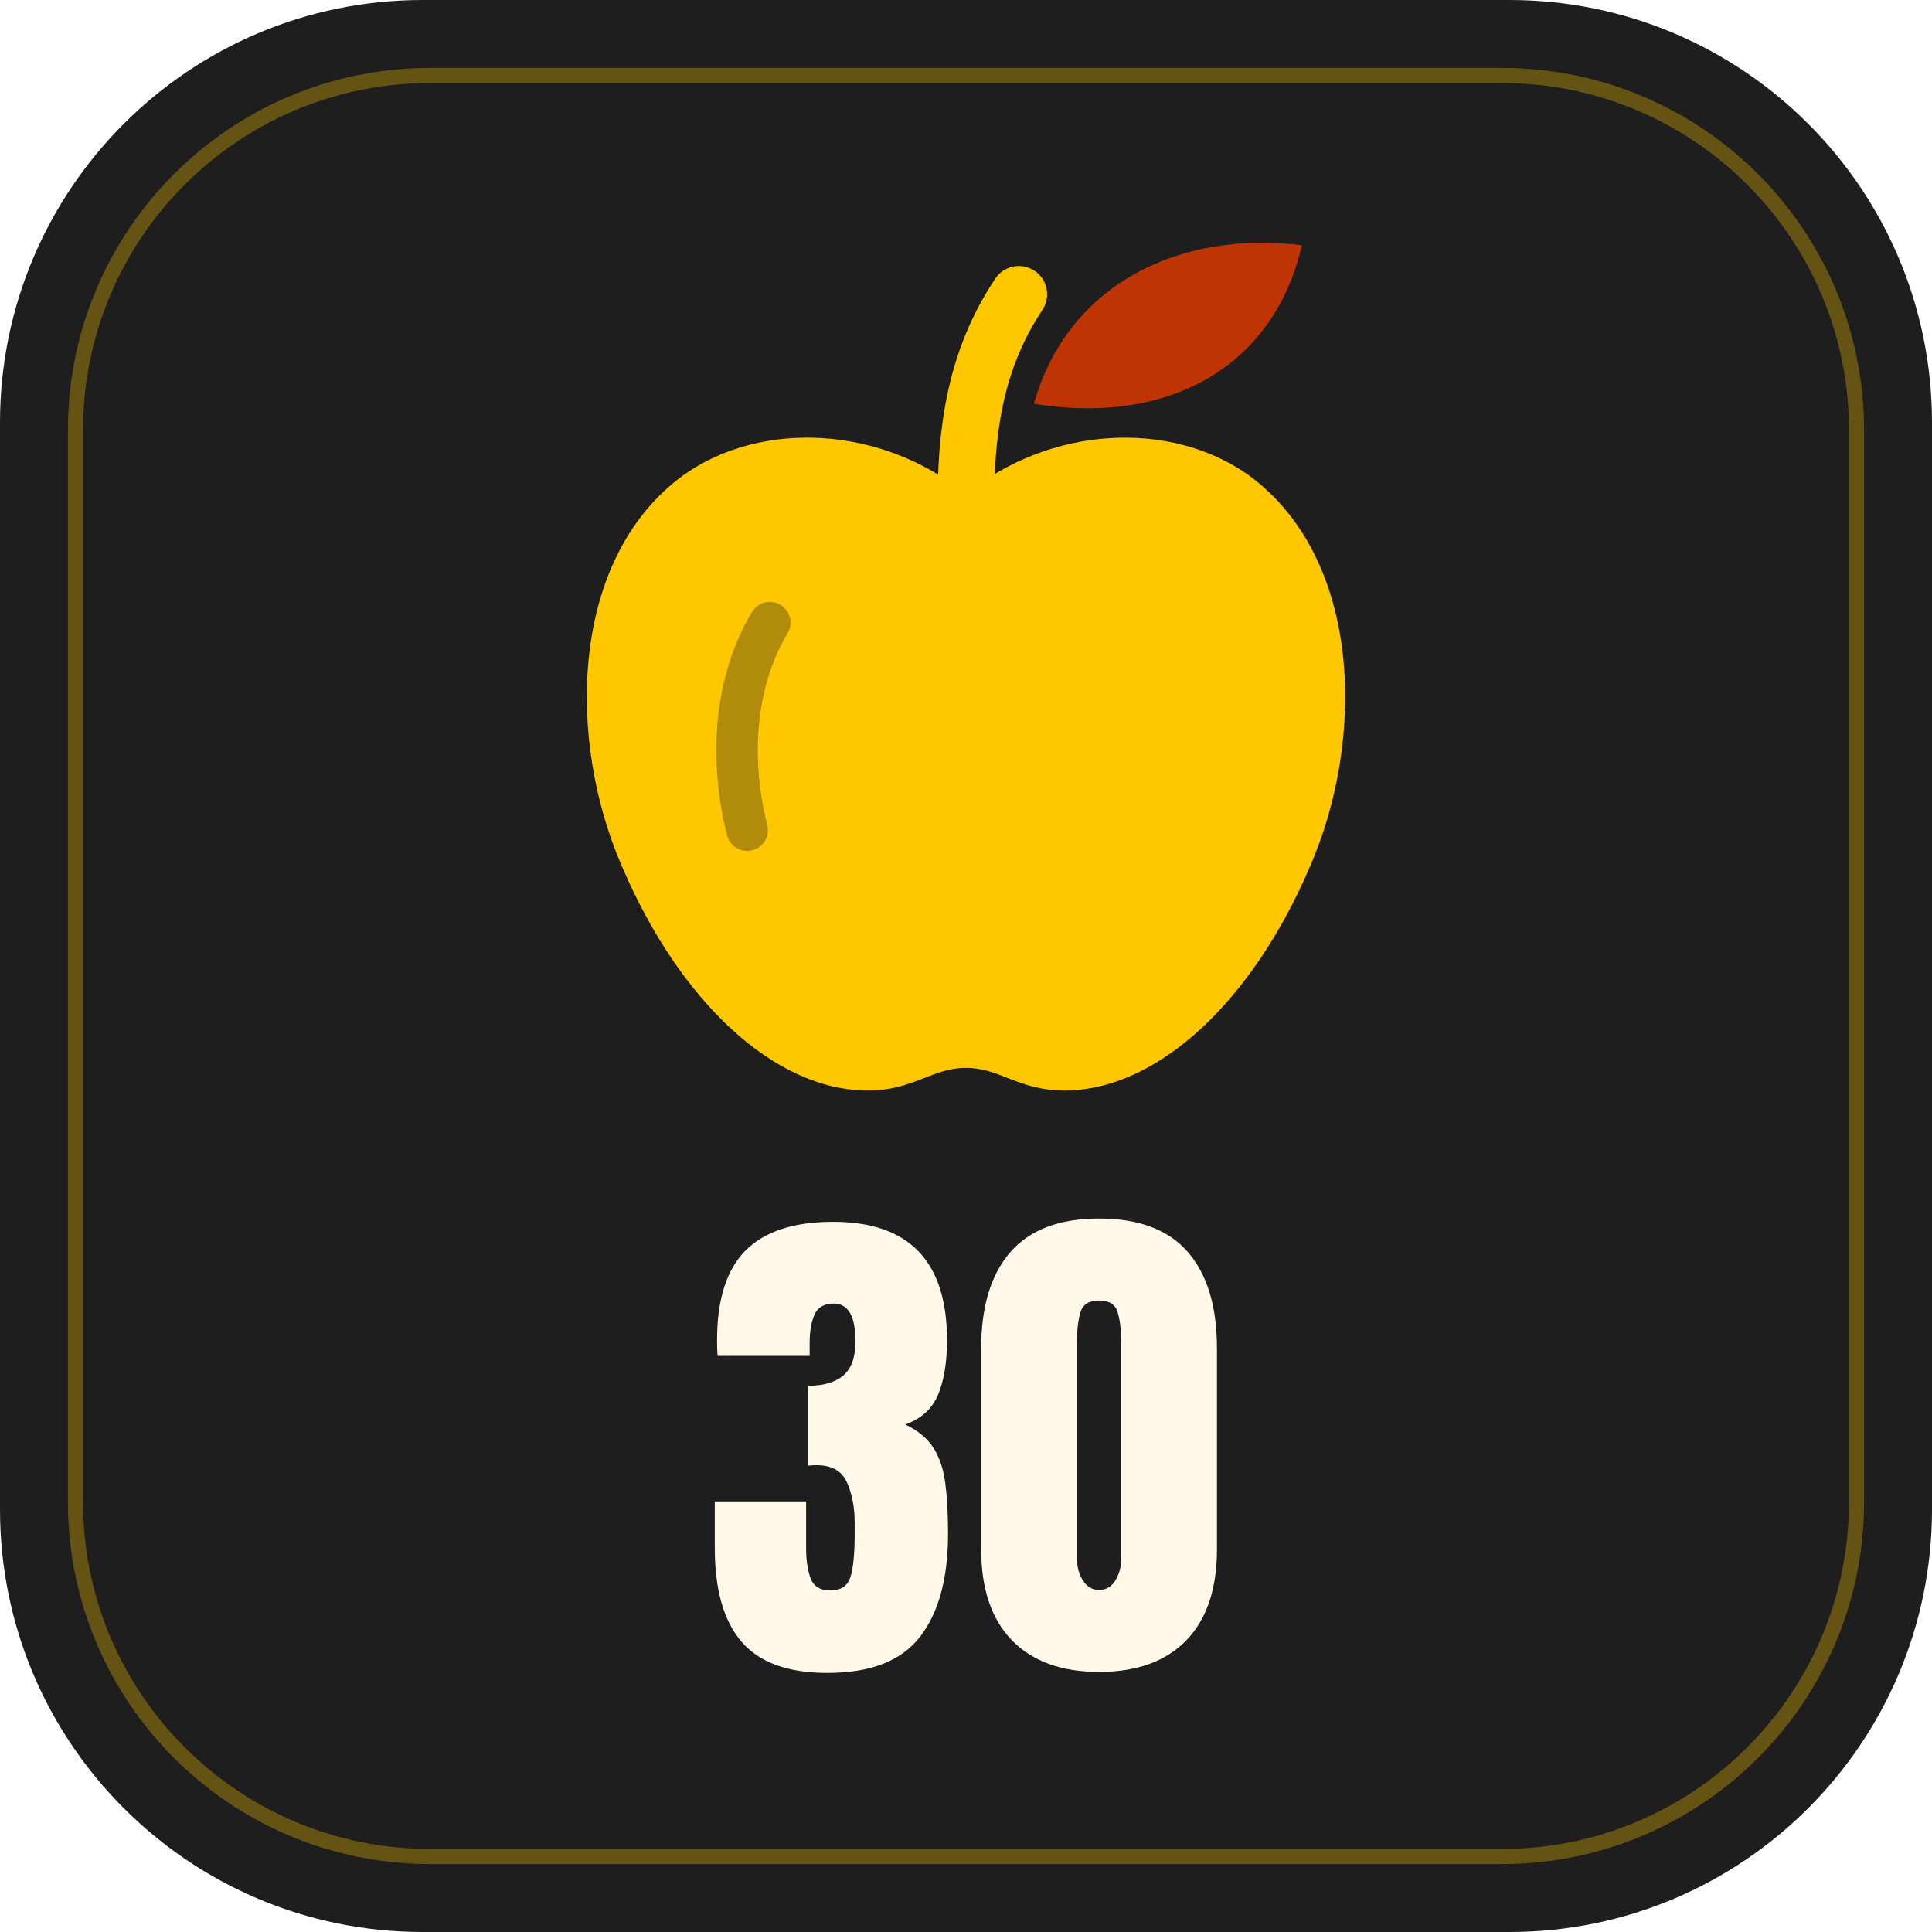
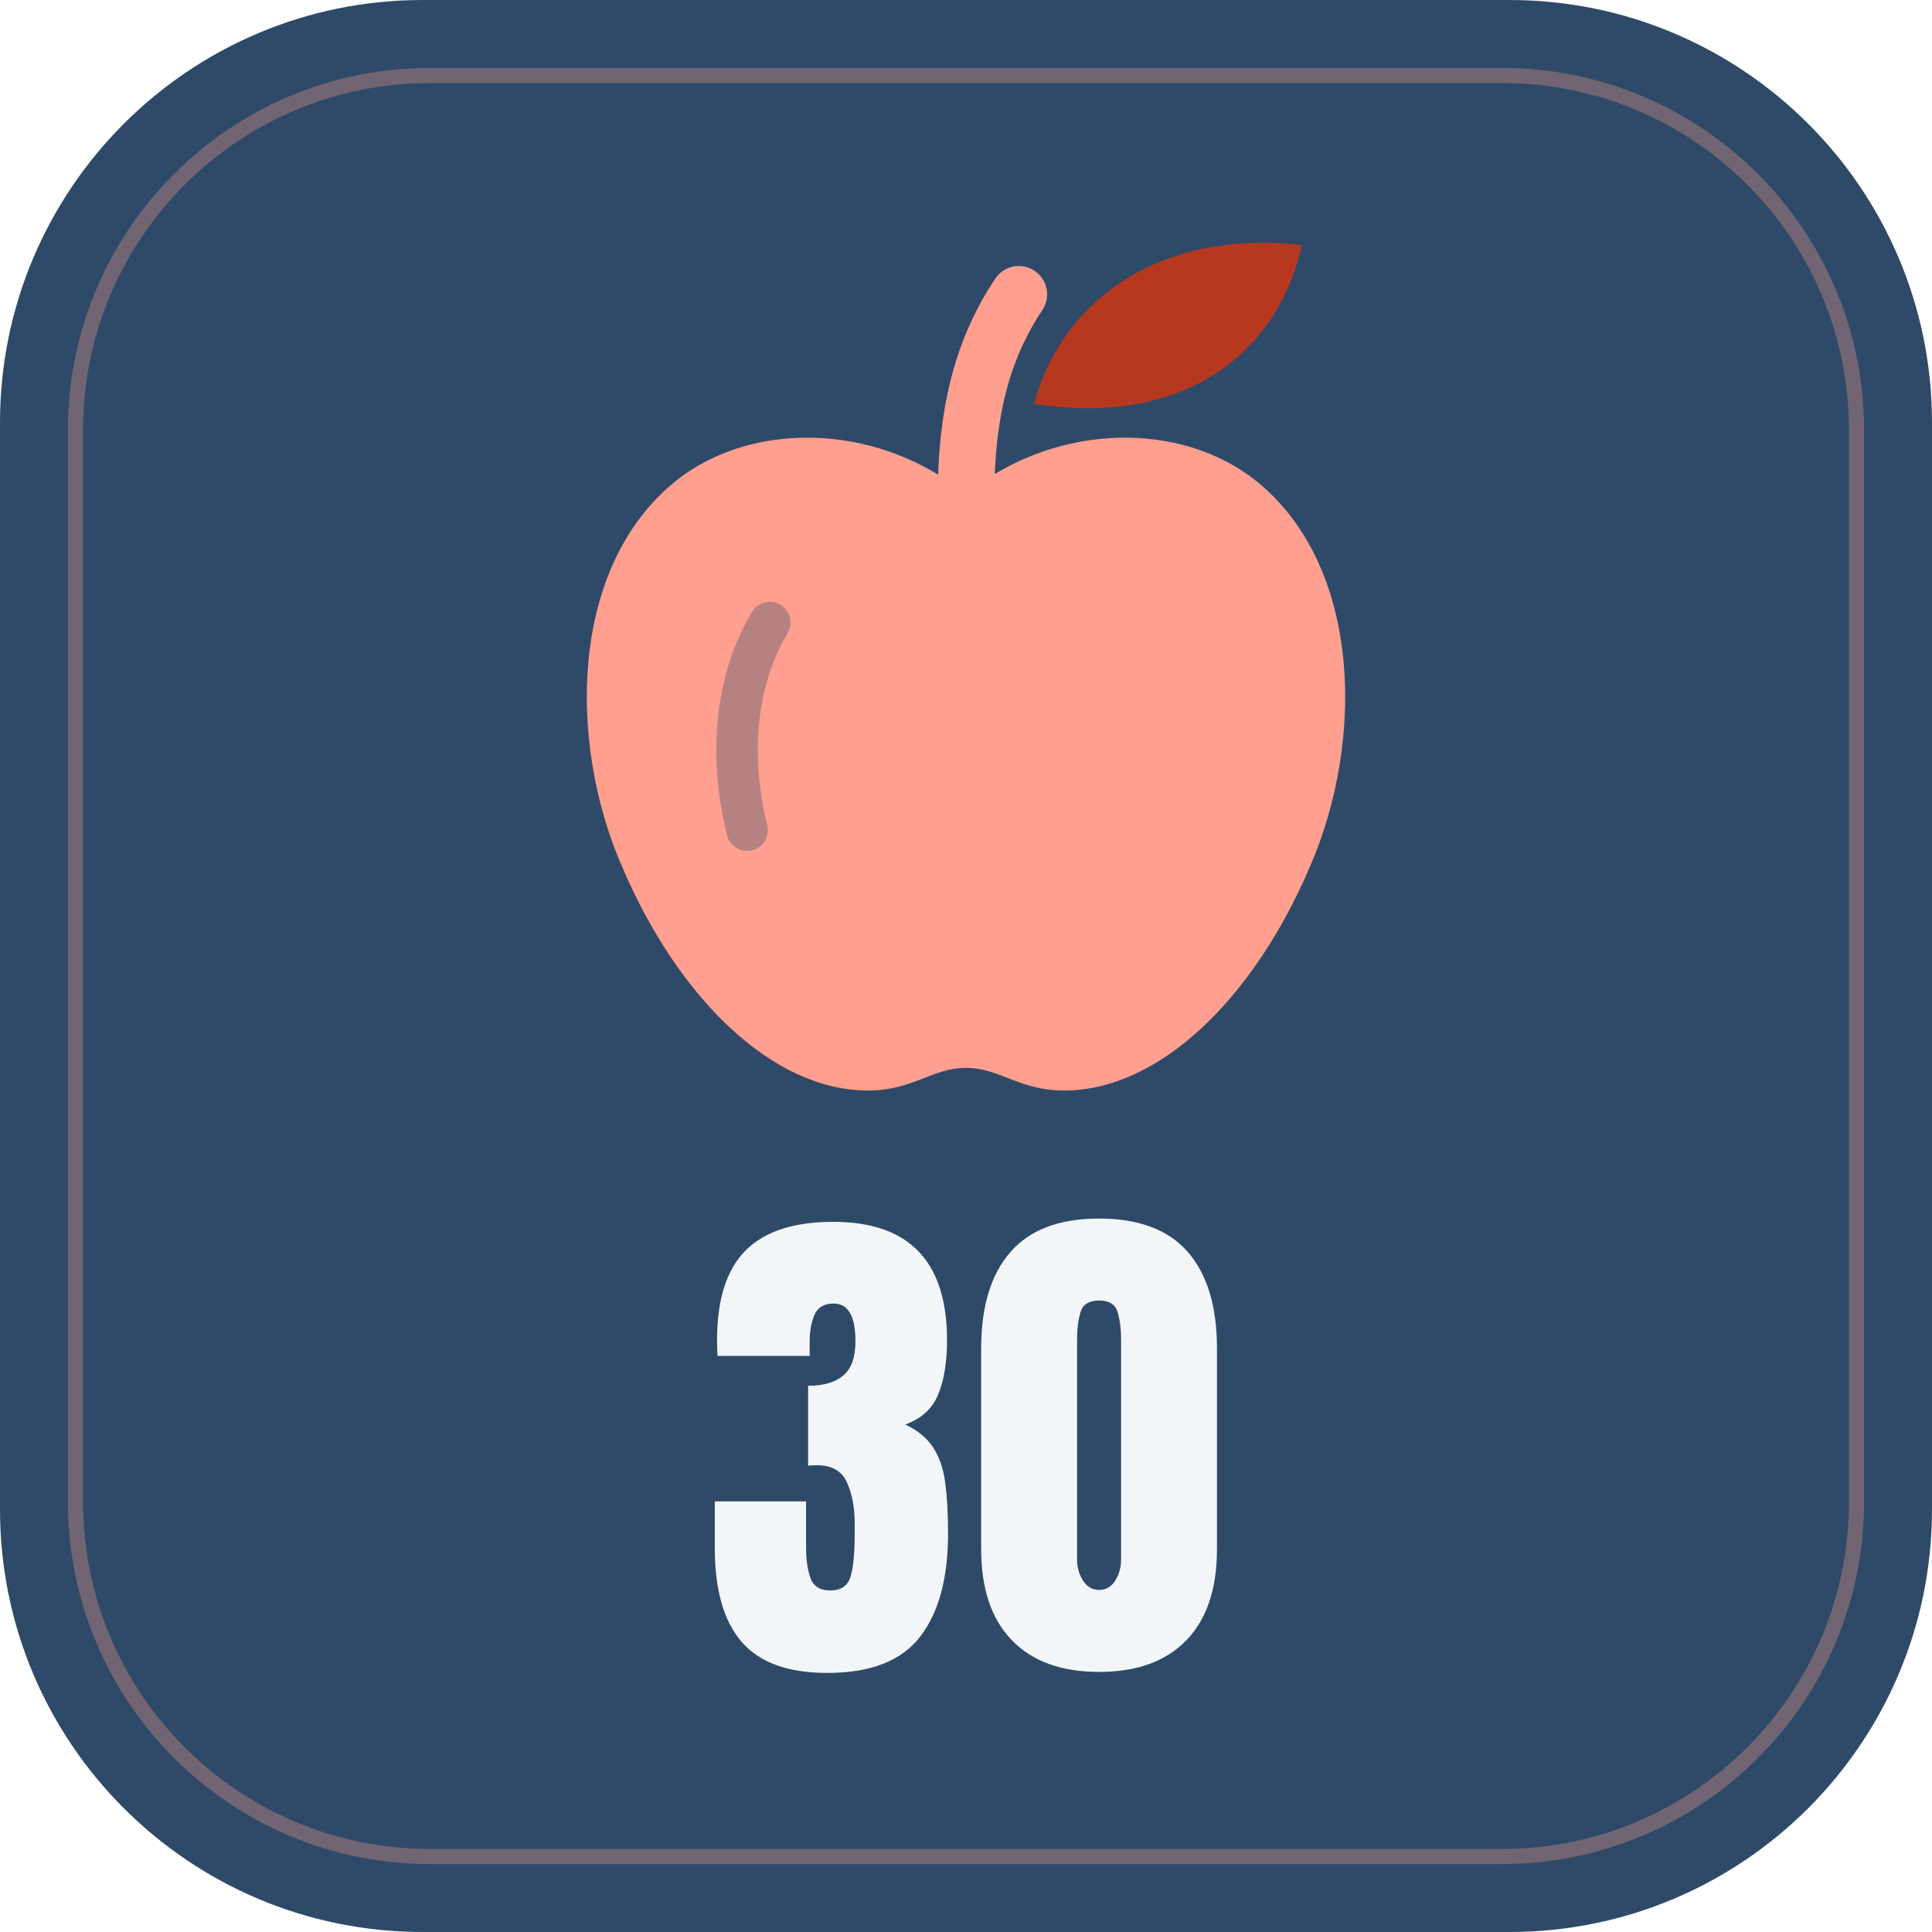
<svg xmlns="http://www.w3.org/2000/svg" viewBox="0 0 1024 1024" width="1024" height="1024">
-   <rect width="1024" height="1024" rx="224" fill="#1e1e1e" />
-   <rect x="40" y="40" width="944" height="944" rx="188" fill="none" stroke="#ffc700" stroke-opacity=".32" stroke-width="8" />
-   <path d="M512 262C468 226 404 222 362 252C302 296 300 392 330 460C360 530 410 578 460 578C484 578 494 566 512 566C530 566 540 578 564 578C614 578 664 530 694 460C724 392 722 296 662 252C620 222 556 226 512 262Z" fill="#ffc700" />
-   <path d="M512 264C512 220 520 186 540 156" stroke="#ffc700" stroke-width="30" stroke-linecap="round" fill="none" />
-   <path d="M548 214C566 150 626 122 690 130C676 192 622 226 548 214Z" fill="#bf3404" />
-   <path d="M408 330C390 360 386 400 396 440" stroke="#1e1e1e" stroke-opacity=".35" stroke-width="22" stroke-linecap="round" fill="none" />
-   <path fill="#fff7e8" d="M438.518 886.682Q407.275 886.682 393.061 870.189Q378.848 853.695 378.848 820.441V795.768H427.255V820.575Q427.255 829.961 429.601 836.465Q431.948 842.968 440.127 842.968Q448.441 842.968 450.72 835.928Q453.0 828.889 453.0 812.932V807.032Q453.0 794.83 448.91 785.711Q444.82 776.593 432.886 776.593Q431.411 776.593 430.272 776.66Q429.132 776.727 428.327 776.861V734.489Q440.53 734.489 446.966 729.058Q453.402 723.627 453.402 710.889Q453.402 690.909 441.87 690.909Q434.361 690.909 431.747 696.742Q429.132 702.575 429.132 711.559V718.666H380.323Q380.189 717.057 380.122 714.777Q380.055 712.498 380.055 710.352Q380.055 677.902 395.207 662.75Q410.359 647.598 441.602 647.598Q501.943 647.598 501.943 710.352Q501.943 727.784 497.25 739.115Q492.557 750.445 479.818 755.005Q489.875 759.832 494.702 767.341Q499.53 774.85 501.005 785.98Q502.48 797.109 502.48 812.932Q502.48 848.332 487.663 867.507Q472.845 886.682 438.518 886.682ZM582.532 886.145Q552.63 886.145 536.338 869.384Q520.045 852.623 520.045 821.111V714.643Q520.045 681.389 535.533 663.622Q551.02 645.855 582.532 645.855Q614.177 645.855 629.598 663.622Q645.018 681.389 645.018 714.643V821.111Q645.018 852.623 628.793 869.384Q612.568 886.145 582.532 886.145ZM582.532 842.7Q588.03 842.7 591.114 837.739Q594.198 832.777 594.198 826.609V710.084Q594.198 701.77 592.388 695.535Q590.577 689.3 582.532 689.3Q574.486 689.3 572.676 695.535Q570.866 701.77 570.866 710.084V826.609Q570.866 832.777 574.017 837.739Q577.168 842.7 582.532 842.7Z" />
+   <rect width="1024" height="1024" rx="224" fill="#2F4A68" />
+   <rect x="40" y="40" width="944" height="944" rx="188" fill="none" stroke="#FF9F8F" stroke-opacity=".32" stroke-width="8" />
+   <path d="M512 262C468 226 404 222 362 252C302 296 300 392 330 460C360 530 410 578 460 578C484 578 494 566 512 566C530 566 540 578 564 578C614 578 664 530 694 460C724 392 722 296 662 252C620 222 556 226 512 262Z" fill="#FF9F8F" />
+   <path d="M512 264C512 220 520 186 540 156" stroke="#FF9F8F" stroke-width="30" stroke-linecap="round" fill="none" />
+   <path d="M548 214C566 150 626 122 690 130C676 192 622 226 548 214Z" fill="#B8381F" />
+   <path d="M408 330C390 360 386 400 396 440" stroke="#2F4A68" stroke-opacity=".35" stroke-width="22" stroke-linecap="round" fill="none" />
+   <path fill="#F3F6F9" d="M438.518 886.682Q407.275 886.682 393.061 870.189Q378.848 853.695 378.848 820.441V795.768H427.255V820.575Q427.255 829.961 429.601 836.465Q431.948 842.968 440.127 842.968Q448.441 842.968 450.72 835.928Q453.0 828.889 453.0 812.932V807.032Q453.0 794.83 448.91 785.711Q444.82 776.593 432.886 776.593Q431.411 776.593 430.272 776.66Q429.132 776.727 428.327 776.861V734.489Q440.53 734.489 446.966 729.058Q453.402 723.627 453.402 710.889Q453.402 690.909 441.87 690.909Q434.361 690.909 431.747 696.742Q429.132 702.575 429.132 711.559V718.666H380.323Q380.189 717.057 380.122 714.777Q380.055 712.498 380.055 710.352Q380.055 677.902 395.207 662.75Q410.359 647.598 441.602 647.598Q501.943 647.598 501.943 710.352Q501.943 727.784 497.25 739.115Q492.557 750.445 479.818 755.005Q489.875 759.832 494.702 767.341Q499.53 774.85 501.005 785.98Q502.48 797.109 502.48 812.932Q502.48 848.332 487.663 867.507Q472.845 886.682 438.518 886.682ZM582.532 886.145Q552.63 886.145 536.338 869.384Q520.045 852.623 520.045 821.111V714.643Q520.045 681.389 535.533 663.622Q551.02 645.855 582.532 645.855Q614.177 645.855 629.598 663.622Q645.018 681.389 645.018 714.643V821.111Q645.018 852.623 628.793 869.384Q612.568 886.145 582.532 886.145ZM582.532 842.7Q588.03 842.7 591.114 837.739Q594.198 832.777 594.198 826.609V710.084Q594.198 701.77 592.388 695.535Q590.577 689.3 582.532 689.3Q574.486 689.3 572.676 695.535Q570.866 701.77 570.866 710.084V826.609Q570.866 832.777 574.017 837.739Q577.168 842.7 582.532 842.7Z" />
</svg>
